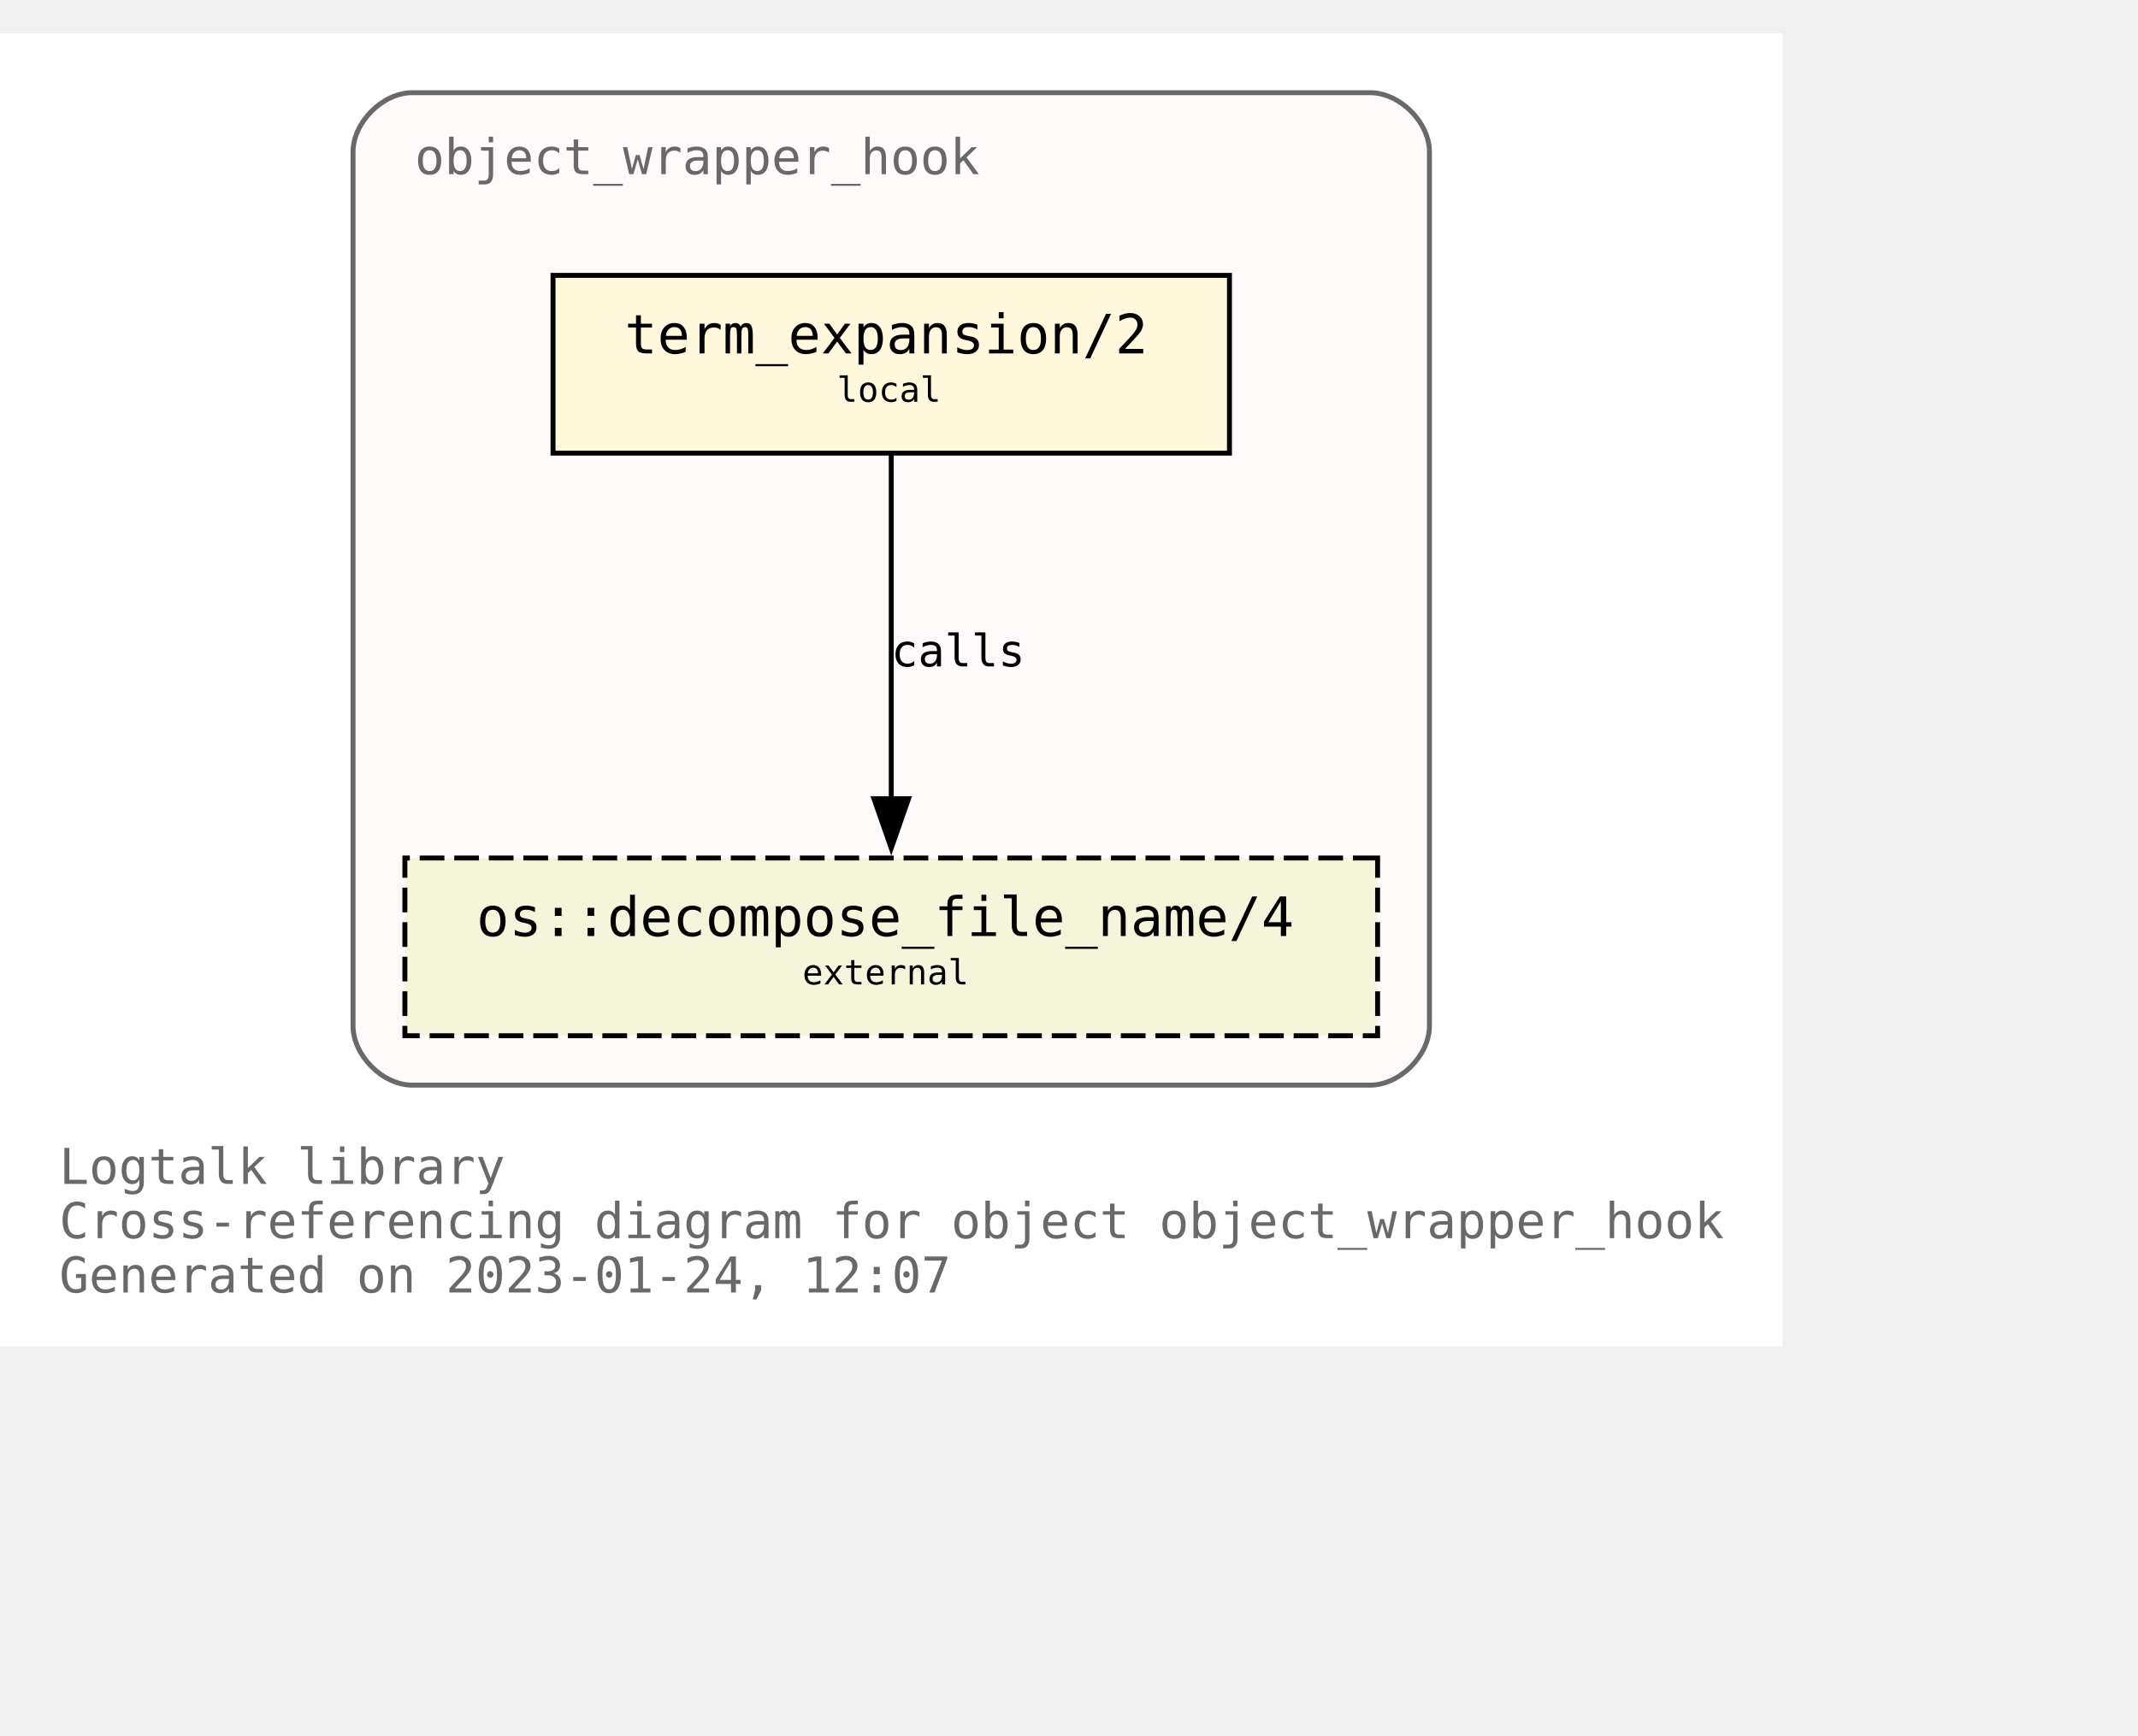
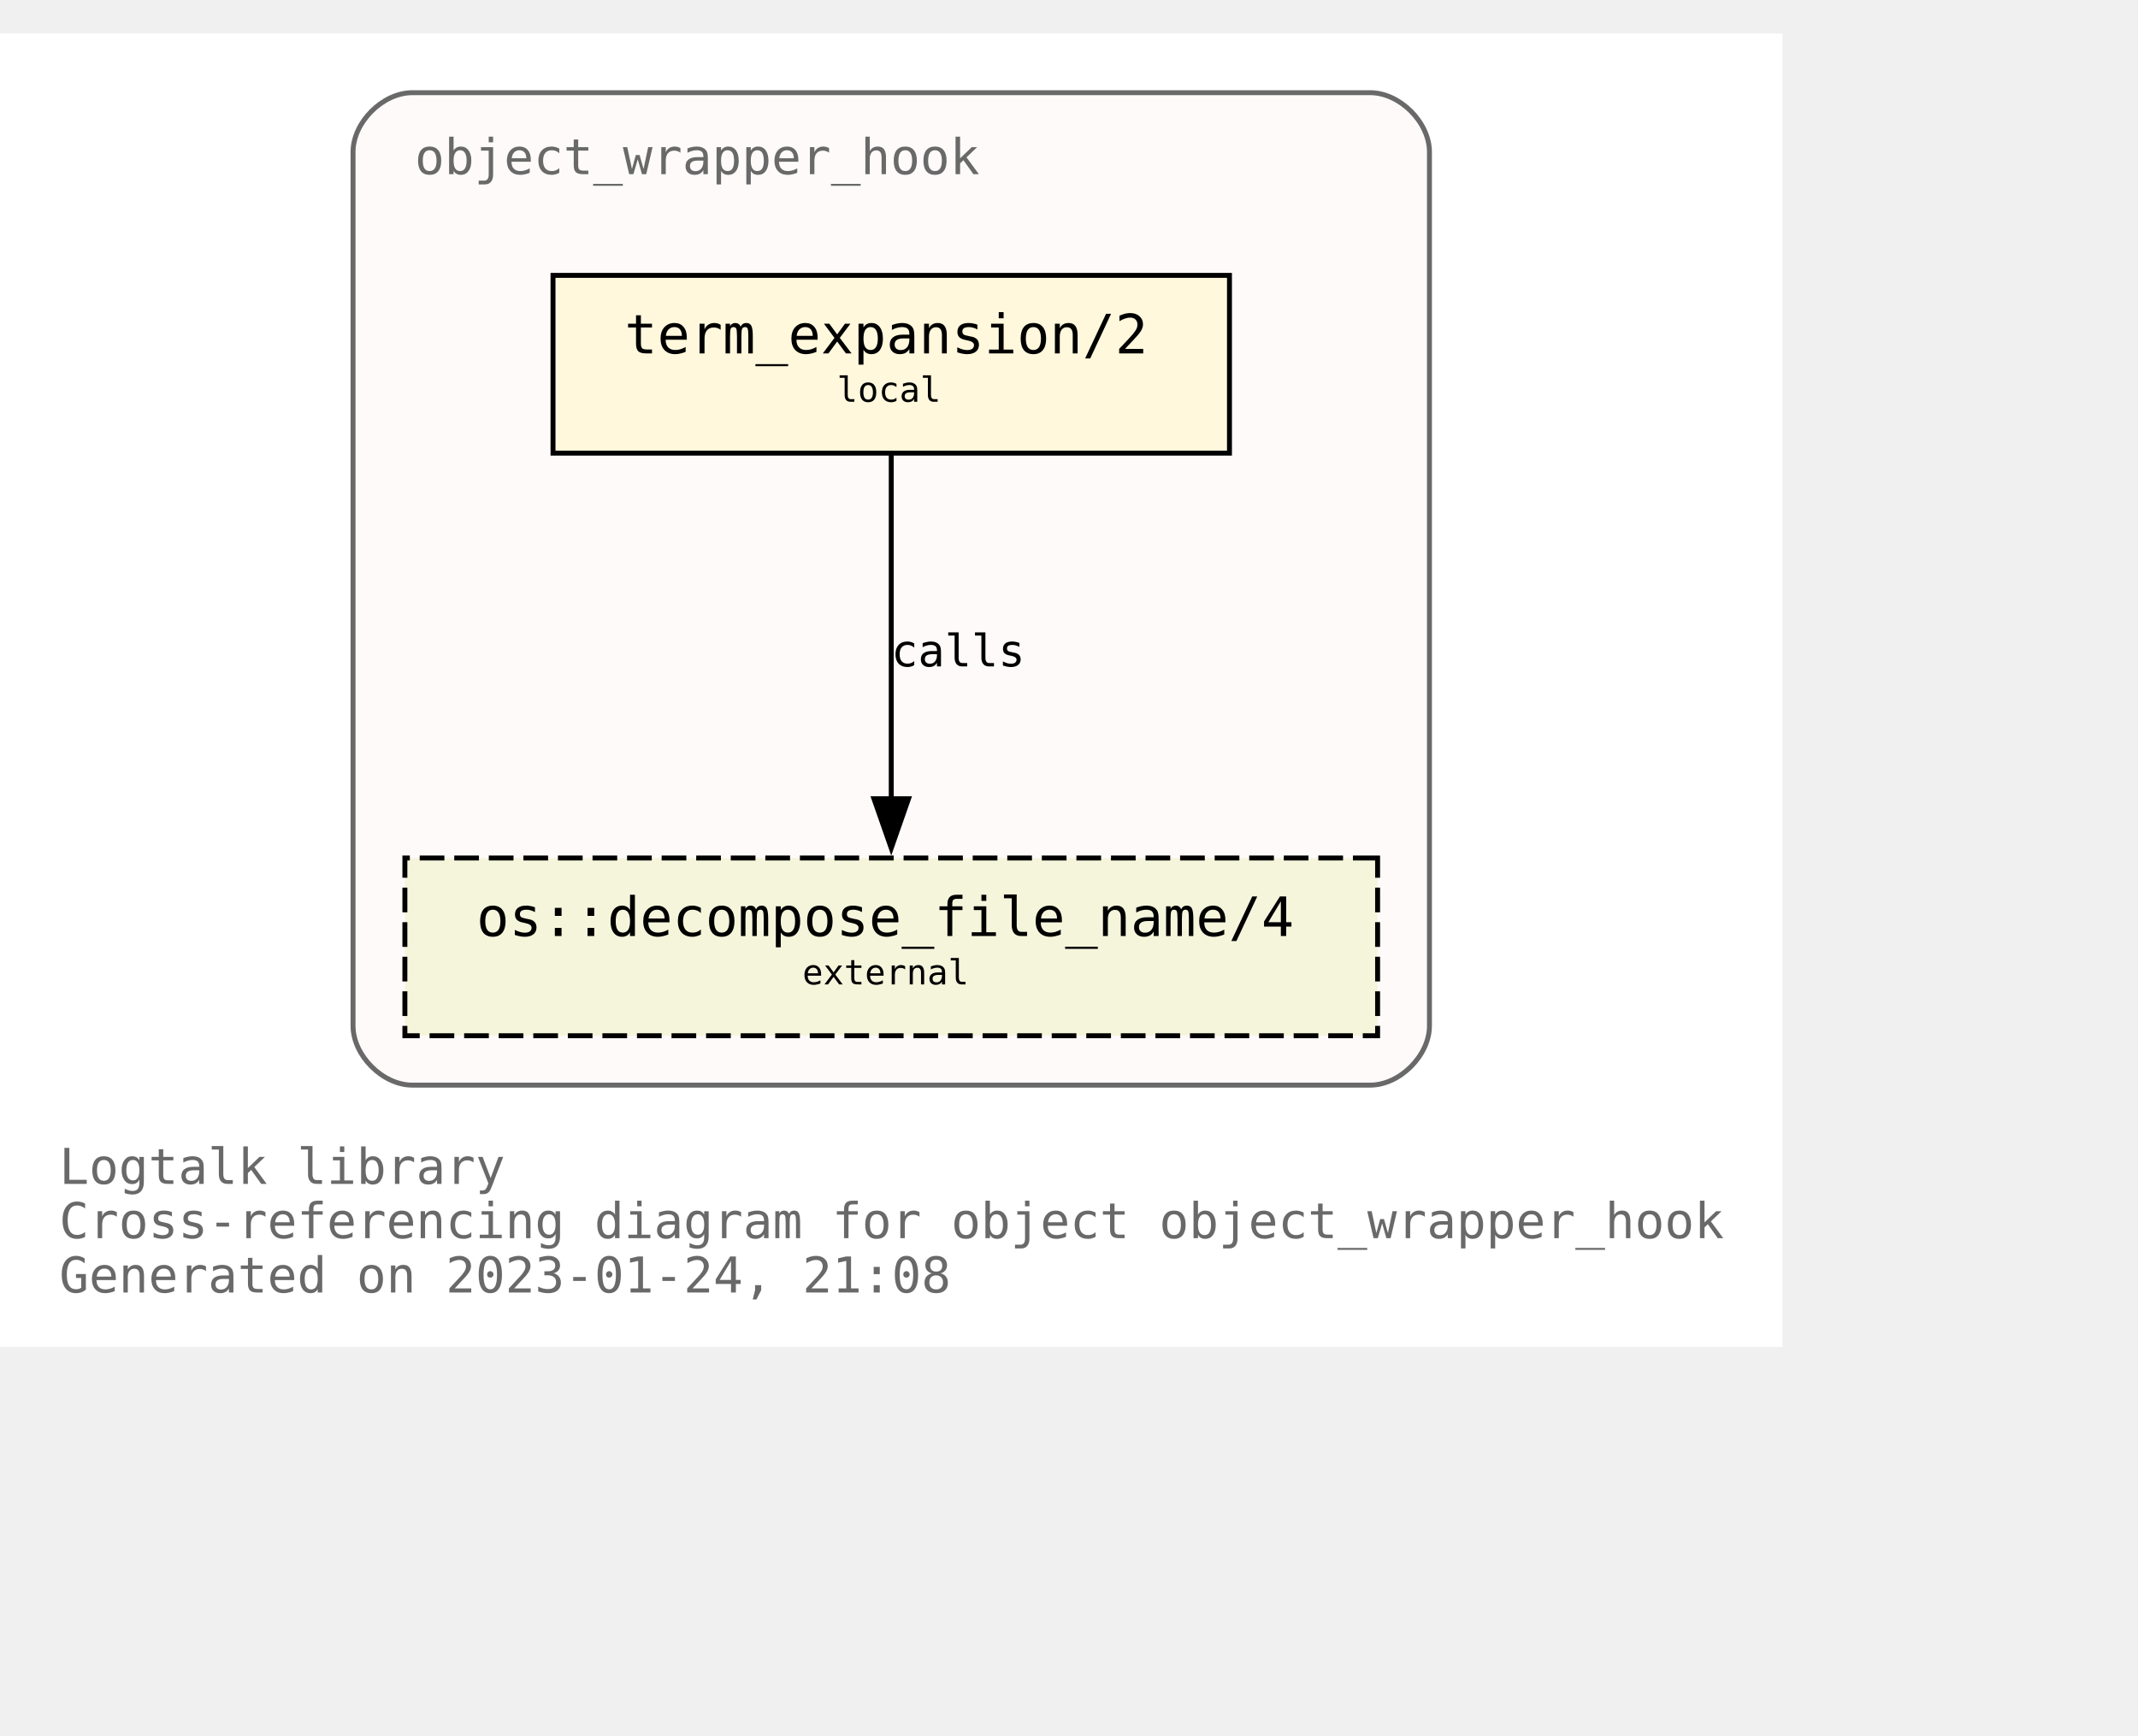
<svg xmlns="http://www.w3.org/2000/svg" xmlns:xlink="http://www.w3.org/1999/xlink" width="505pt" height="410pt" viewBox="72.00 72.00 433.00 338.00">
  <g id="graph0" class="graph" transform="scale(1 1) rotate(0) translate(76 334)">
    <polygon fill="white" stroke="none" points="-4,4 -4,-262 357,-262 357,4 -4,4" />
    <text text-anchor="start" x="8" y="-29" font-family="Monospace" font-size="10.00" fill="dimgray">Logtalk library</text>
    <text text-anchor="start" x="8" y="-18" font-family="Monospace" font-size="10.00" fill="dimgray">Cross-referencing diagram for object object_wrapper_hook</text>
-     <text text-anchor="start" x="8" y="-7" font-family="Monospace" font-size="10.00" fill="dimgray">Generated on 2023-01-24, 12:07</text>
+     <text text-anchor="start" x="8" y="-7" font-family="Monospace" font-size="10.00" fill="dimgray">Generated on 2023-01-24, 21:08</text>
    <g id="clust1" class="cluster">
      <g id="a_clust1">
        <a xlink:title="object_wrapper_hook">
          <path fill="snow" stroke="dimgray" d="M79.5,-49C79.5,-49 273.5,-49 273.5,-49 279.5,-49 285.5,-55 285.5,-61 285.5,-61 285.5,-238 285.5,-238 285.5,-244 279.5,-250 273.5,-250 273.5,-250 79.5,-250 79.5,-250 73.5,-250 67.5,-244 67.5,-238 67.5,-238 67.5,-61 67.5,-61 67.5,-55 73.5,-49 79.5,-49" />
          <g id="a_clust1_0">
-             <a xlink:href="https://github.com/LogtalkDotOrg/logtalk3/tree/d90d4abbe46d42028905a4e9637459766a8f20f1/library/hook_objects/object_wrapper_hook.lgt" xlink:title="https://github.com/LogtalkDotOrg/logtalk3/tree/d90d4abbe46d42028905a4e9637459766a8f20f1/library/hook_objects/object_wrapper_hook.lgt">
+             <a xlink:href="https://github.com/LogtalkDotOrg/logtalk3/tree/3e06a1040a64c1a10b57a941e87e0fc8df888280/library/hook_objects/object_wrapper_hook.lgt" xlink:title="https://github.com/LogtalkDotOrg/logtalk3/tree/3e06a1040a64c1a10b57a941e87e0fc8df888280/library/hook_objects/object_wrapper_hook.lgt">
              <text text-anchor="start" x="80" y="-233.5" font-family="Monospace" font-size="10.00" fill="dimgray">object_wrapper_hook</text>
            </a>
          </g>
        </a>
      </g>
    </g>
    <g id="node1" class="node">
      <g id="a_node1">
-         <a xlink:href="https://github.com/LogtalkDotOrg/logtalk3/tree/d90d4abbe46d42028905a4e9637459766a8f20f1/library/hook_objects/object_wrapper_hook.lgt#L39" xlink:title="https://github.com/LogtalkDotOrg/logtalk3/tree/d90d4abbe46d42028905a4e9637459766a8f20f1/library/hook_objects/object_wrapper_hook.lgt#L39">
+         <a xlink:href="https://github.com/LogtalkDotOrg/logtalk3/tree/3e06a1040a64c1a10b57a941e87e0fc8df888280/library/hook_objects/object_wrapper_hook.lgt#L39" xlink:title="https://github.com/LogtalkDotOrg/logtalk3/tree/3e06a1040a64c1a10b57a941e87e0fc8df888280/library/hook_objects/object_wrapper_hook.lgt#L39">
          <polygon fill="cornsilk" stroke="black" points="245,-213 108,-213 108,-177 245,-177 245,-213" />
          <text text-anchor="start" x="116.5" y="-197.8" font-family="Monospace" font-size="9.00"> </text>
          <text text-anchor="start" x="122.5" y="-197.2" font-family="Monospace" font-size="11.00">term_expansion/2</text>
          <text text-anchor="start" x="231.5" y="-197.8" font-family="Monospace" font-size="9.00"> </text>
          <text text-anchor="start" x="116.5" y="-186.8" font-family="Monospace" font-size="9.00"> </text>
          <text text-anchor="start" x="165.5" y="-187.4" font-family="Monospace" font-size="7.00">local</text>
          <text text-anchor="start" x="231.5" y="-186.8" font-family="Monospace" font-size="9.00"> </text>
        </a>
      </g>
    </g>
    <g id="node2" class="node">
      <g id="a_node2">
        <a xlink:href="https://logtalk.org/library/osp_0.html#decompose_file_name/4" xlink:title="https://logtalk.org/library/osp_0.html#decompose_file_name/4">
          <polygon fill="beige" stroke="black" stroke-dasharray="5,2" points="275,-95 78,-95 78,-59 275,-59 275,-95" />
          <text text-anchor="start" x="86.5" y="-79.8" font-family="Monospace" font-size="9.00"> </text>
          <text text-anchor="start" x="92.5" y="-79.2" font-family="Monospace" font-size="11.00">os::decompose_file_name/4</text>
          <text text-anchor="start" x="261.5" y="-79.8" font-family="Monospace" font-size="9.00"> </text>
          <text text-anchor="start" x="86.5" y="-68.8" font-family="Monospace" font-size="9.00"> </text>
          <text text-anchor="start" x="158.5" y="-69.4" font-family="Monospace" font-size="7.00">external</text>
          <text text-anchor="start" x="261.5" y="-68.8" font-family="Monospace" font-size="9.00"> </text>
        </a>
      </g>
    </g>
    <g id="edge1" class="edge">
      <g id="a_edge1">
-         <a xlink:href="https://github.com/LogtalkDotOrg/logtalk3/tree/d90d4abbe46d42028905a4e9637459766a8f20f1/library/hook_objects/object_wrapper_hook.lgt#L39" xlink:title="calls">
+         <a xlink:href="https://github.com/LogtalkDotOrg/logtalk3/tree/3e06a1040a64c1a10b57a941e87e0fc8df888280/library/hook_objects/object_wrapper_hook.lgt#L39" xlink:title="calls">
          <path fill="none" stroke="black" d="M176.5,-176.63C176.5,-158.18 176.5,-128.7 176.5,-106.77" />
          <polygon fill="black" stroke="black" points="180,-107 176.5,-97 173,-107 180,-107" />
        </a>
      </g>
      <g id="a_edge1-label">
-         <a xlink:href="https://github.com/LogtalkDotOrg/logtalk3/tree/d90d4abbe46d42028905a4e9637459766a8f20f1/library/hook_objects/object_wrapper_hook.lgt#L39" xlink:title="https://github.com/LogtalkDotOrg/logtalk3/tree/d90d4abbe46d42028905a4e9637459766a8f20f1/library/hook_objects/object_wrapper_hook.lgt#L39">
+         <a xlink:href="https://github.com/LogtalkDotOrg/logtalk3/tree/3e06a1040a64c1a10b57a941e87e0fc8df888280/library/hook_objects/object_wrapper_hook.lgt#L39" xlink:title="https://github.com/LogtalkDotOrg/logtalk3/tree/3e06a1040a64c1a10b57a941e87e0fc8df888280/library/hook_objects/object_wrapper_hook.lgt#L39">
          <text text-anchor="start" x="176.5" y="-133.8" font-family="Monospace" font-size="9.00">calls</text>
        </a>
      </g>
    </g>
  </g>
</svg>
